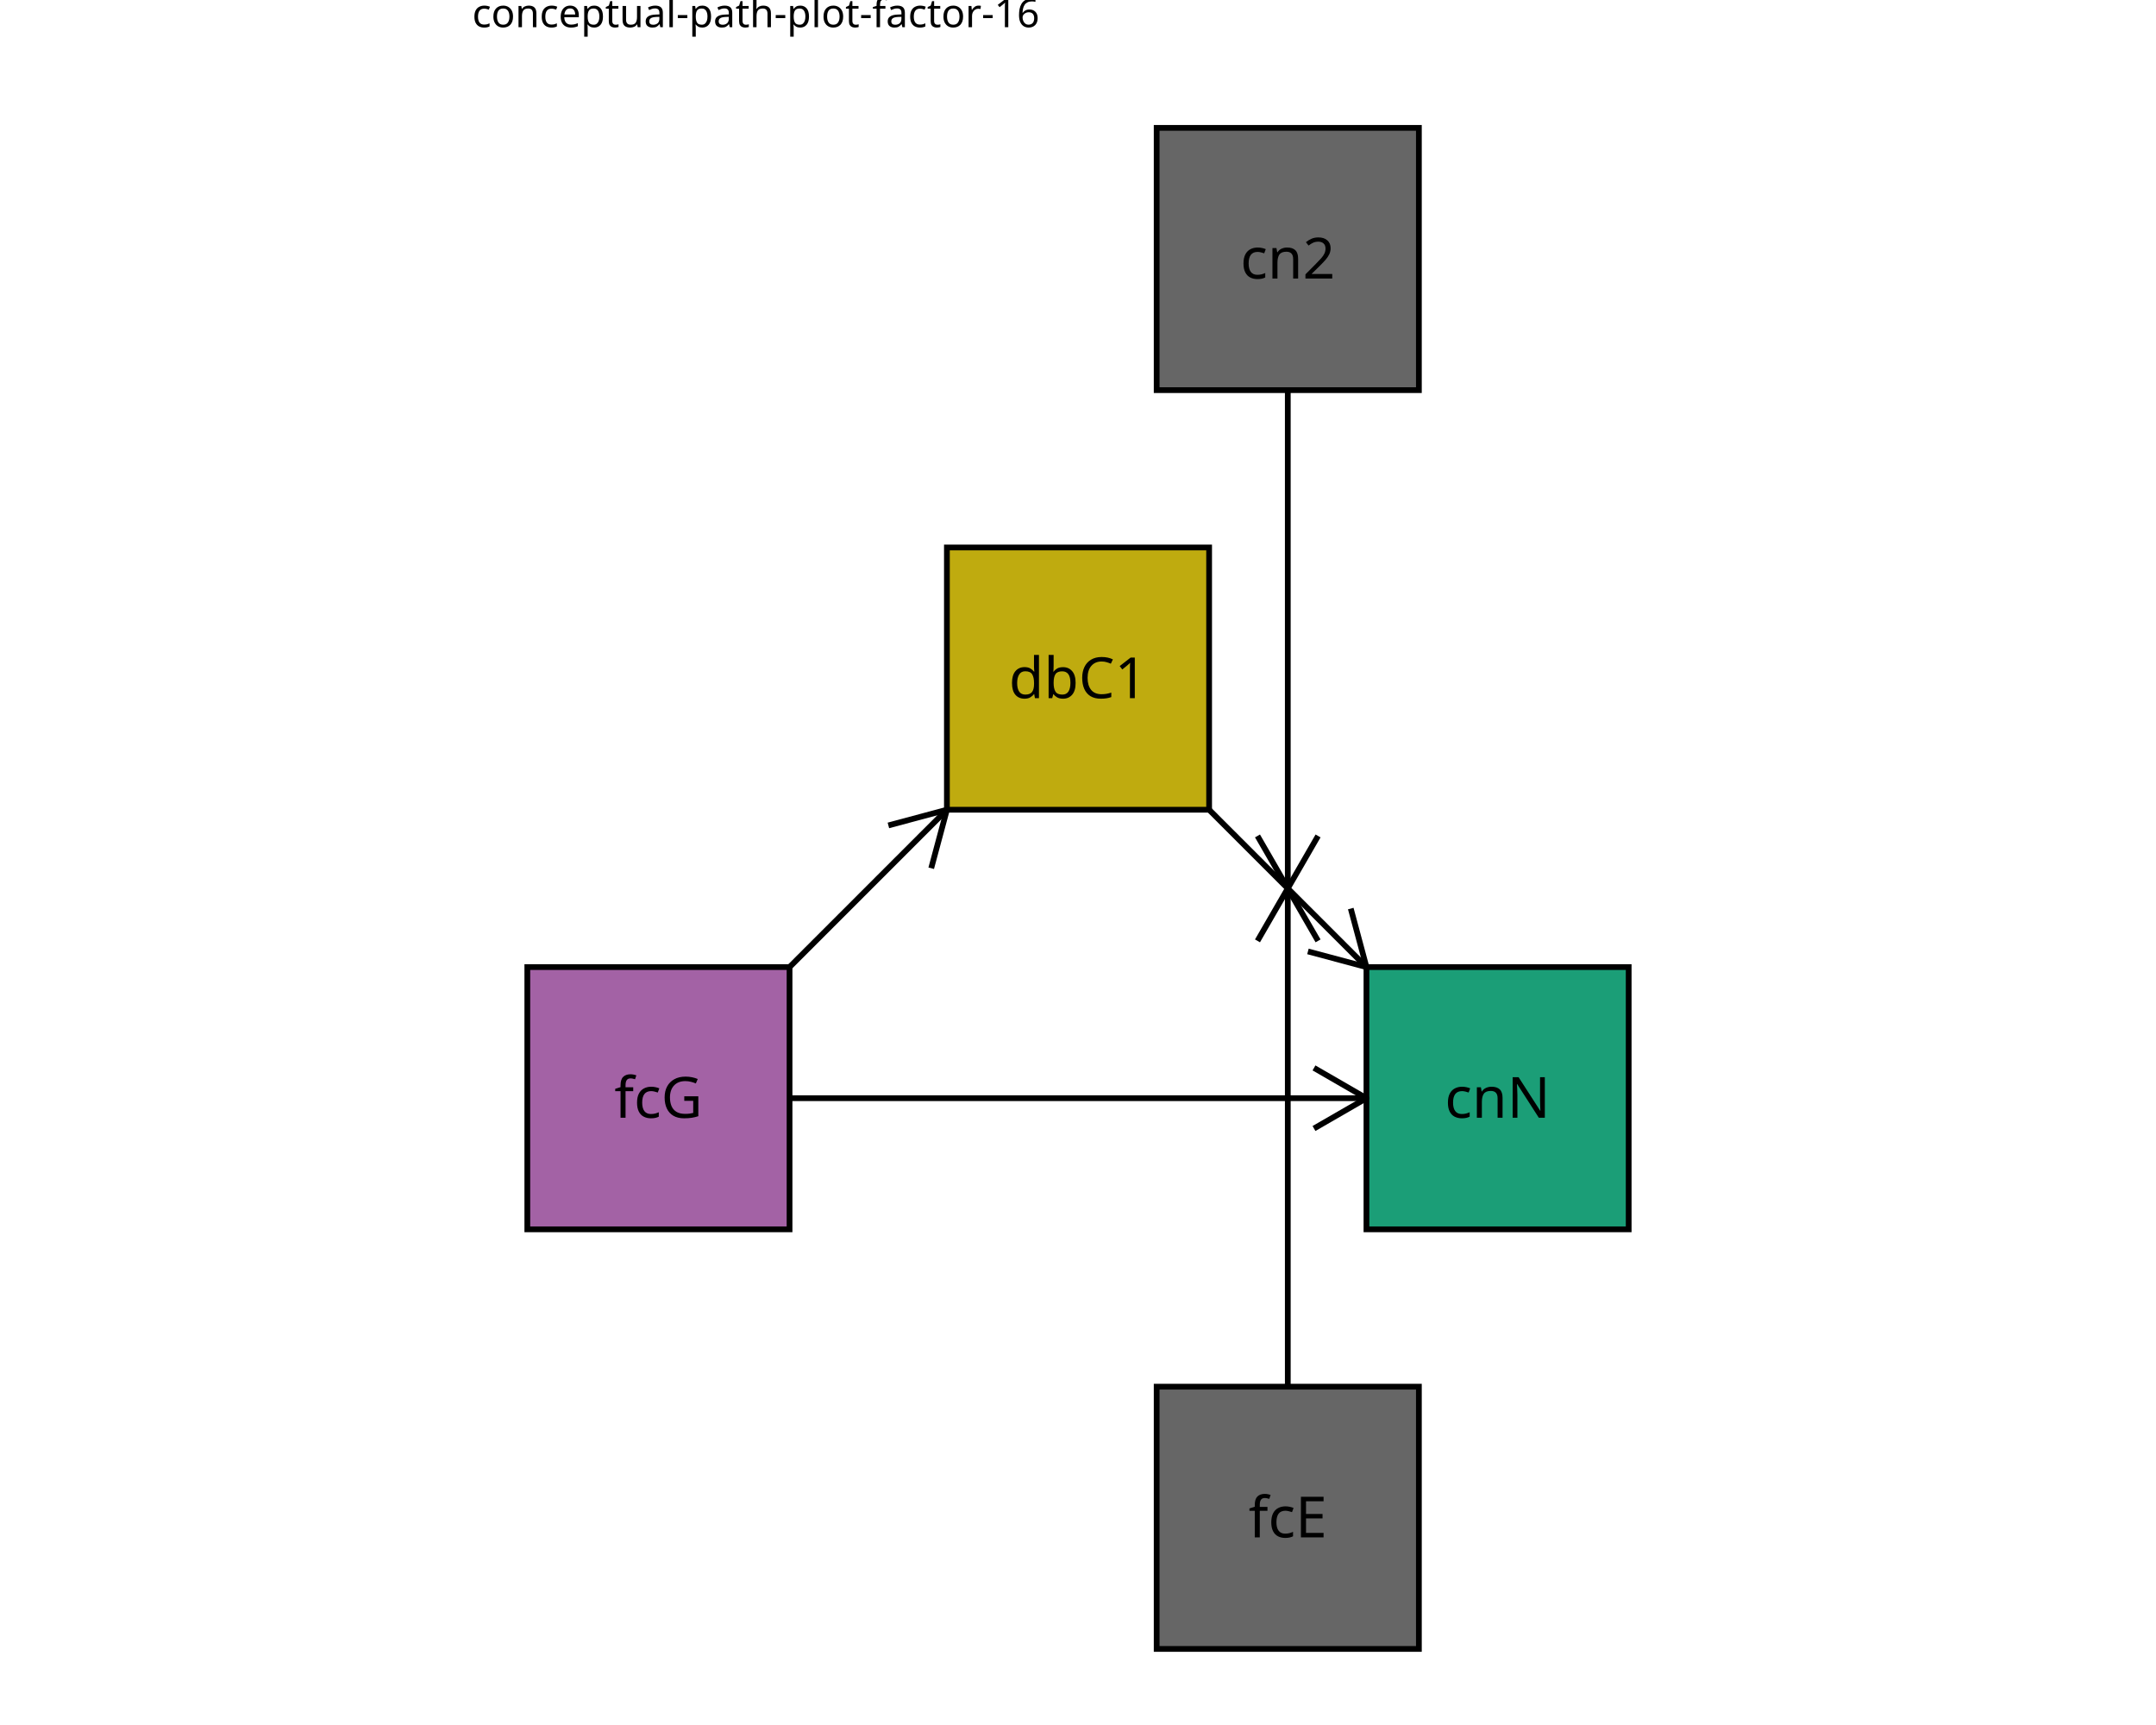
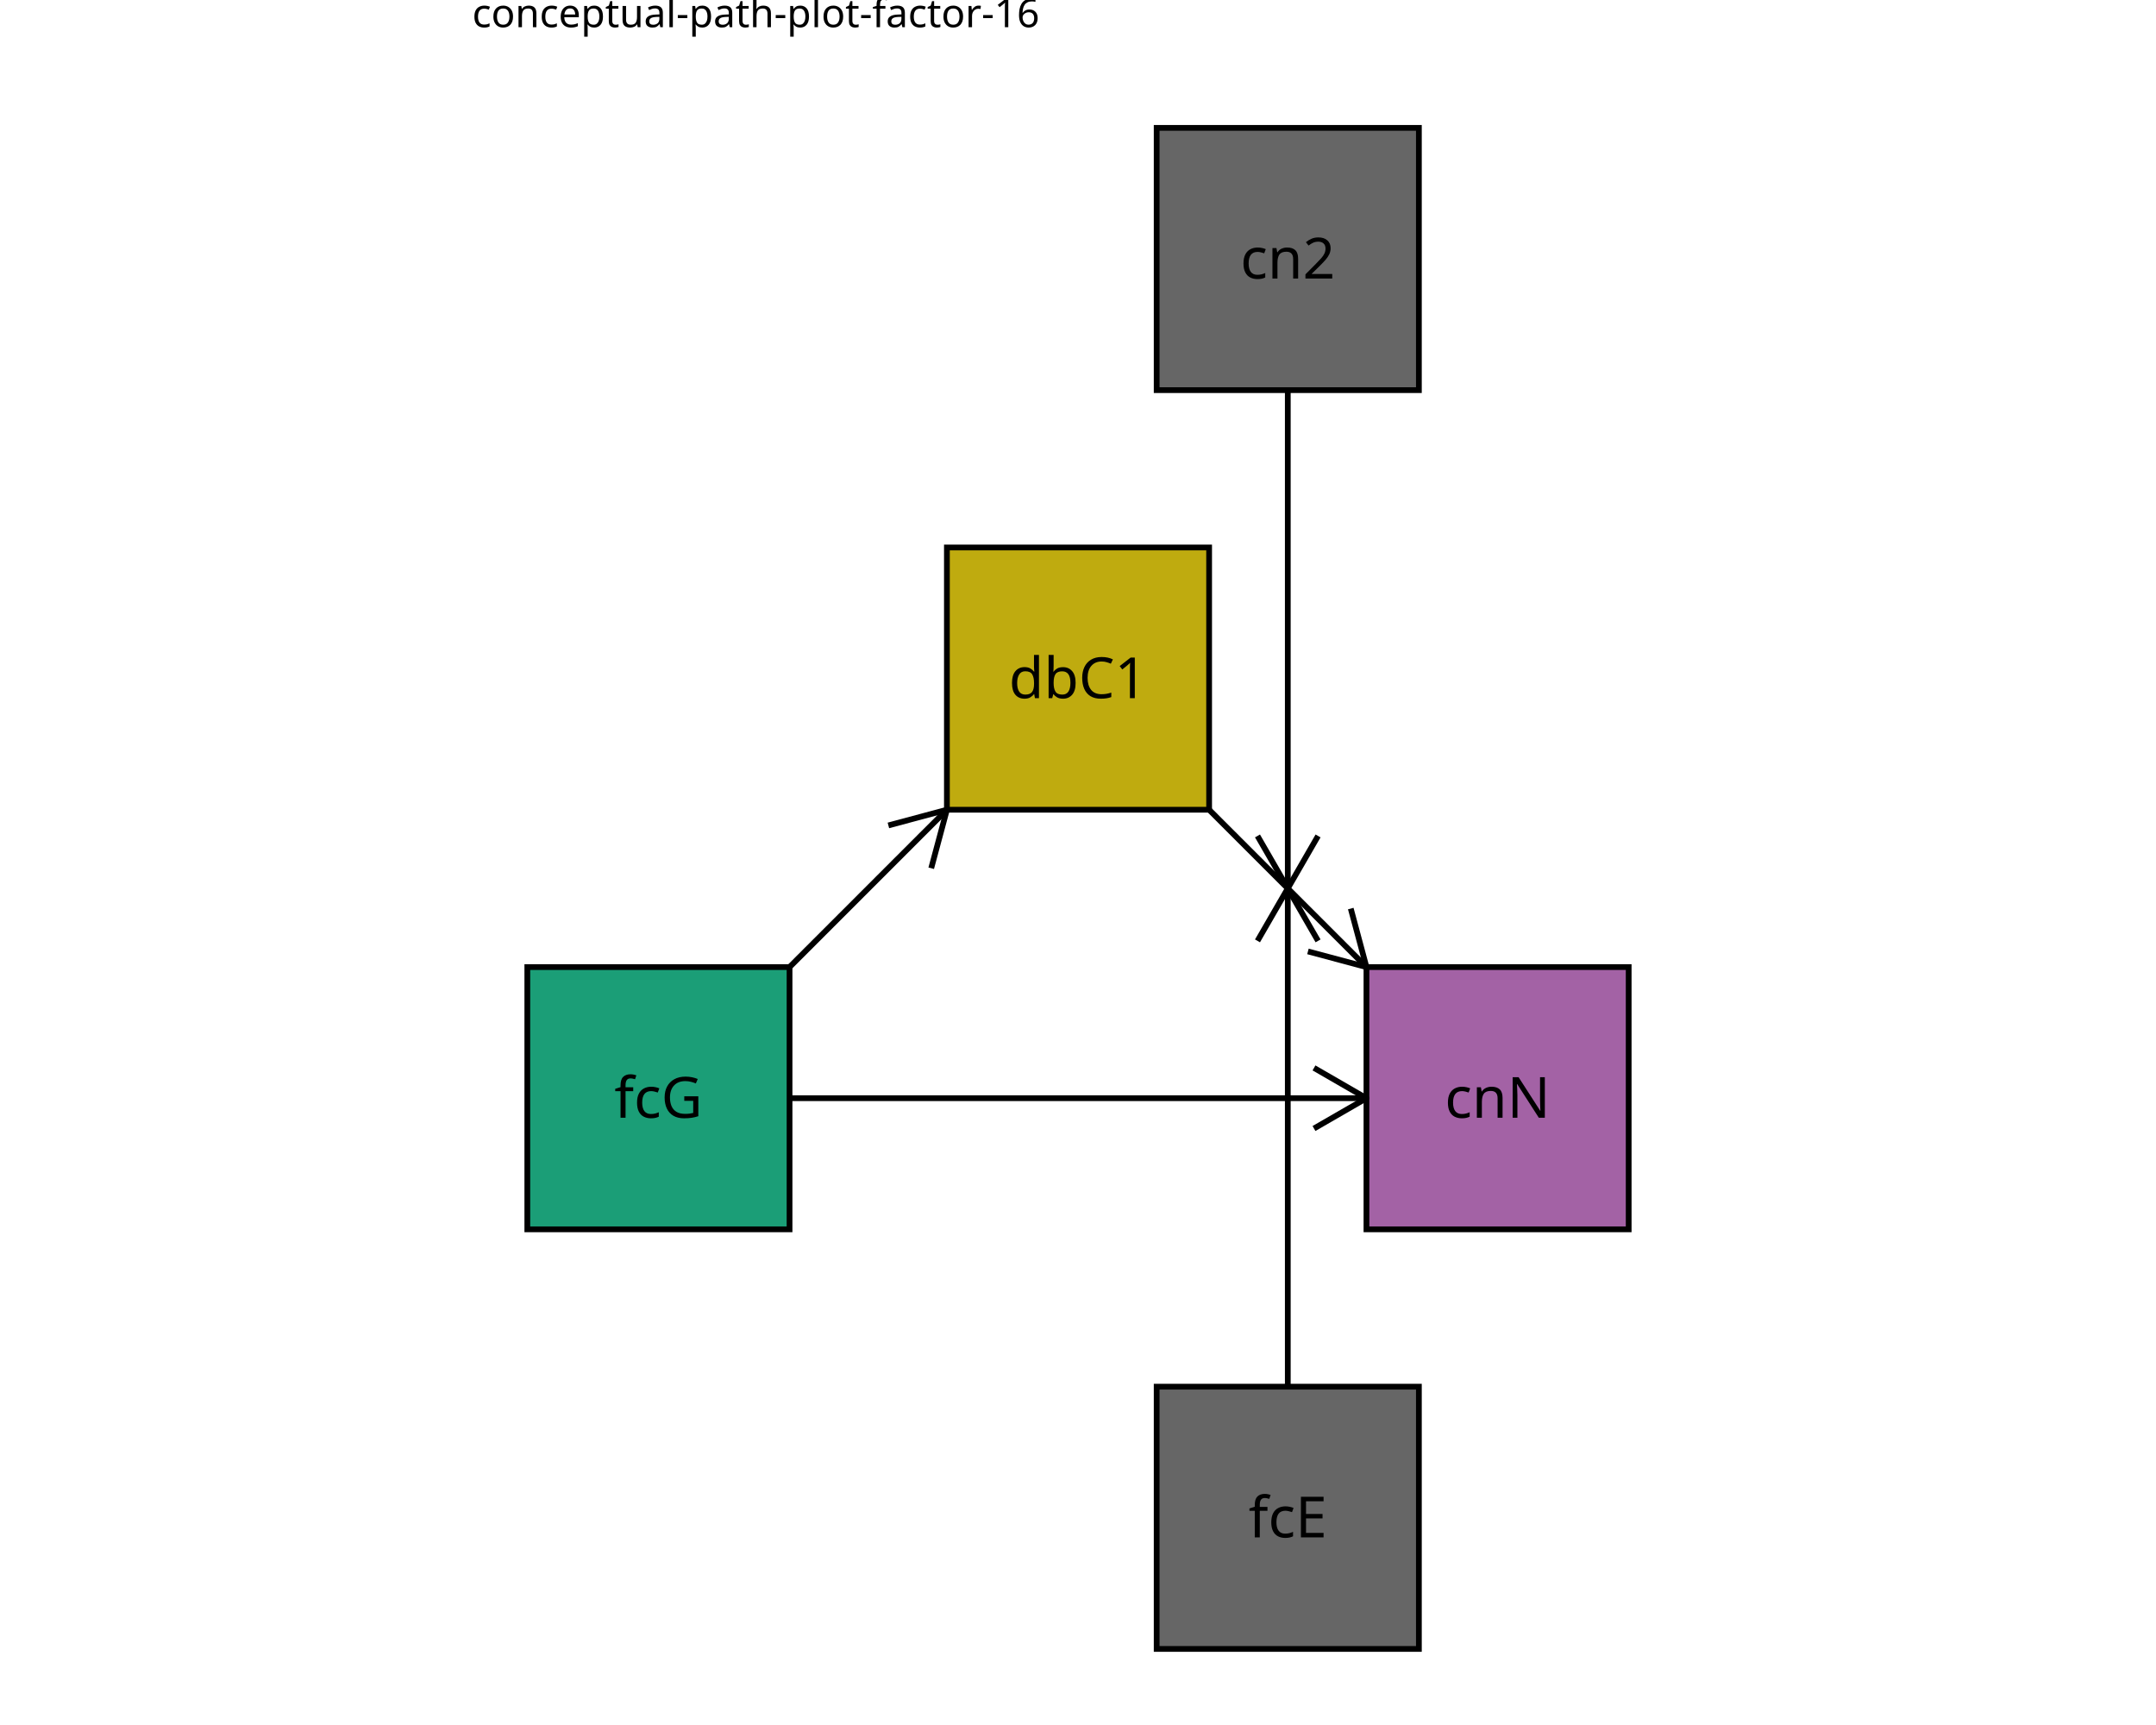
<svg xmlns="http://www.w3.org/2000/svg" class="svglite" data-engine-version="2.0" width="720.00pt" height="576.00pt" viewBox="0 0 720.00 576.00">
  <defs>
    <style type="text/css">
    .svglite line, .svglite polyline, .svglite polygon, .svglite path, .svglite rect, .svglite circle {
      fill: none;
      stroke: #000000;
      stroke-linecap: round;
      stroke-linejoin: round;
      stroke-miterlimit: 10.00;
    }
  </style>
  </defs>
  <rect width="100%" height="100%" style="stroke: none; fill: #FFFFFF;" />
  <defs>
    <clipPath id="cpMC4wMHw3MjAuMDB8MC4wMHw1NzYuMDA=">
      <rect x="0.00" y="0.00" width="720.00" height="576.00" />
    </clipPath>
  </defs>
  <g clip-path="url(#cpMC4wMHw3MjAuMDB8MC4wMHw1NzYuMDA=)">
</g>
  <defs>
    <clipPath id="cpMTU3LjcxfDU2Mi4yOXwwLjAwfDU3Ni4wMA==">
      <rect x="157.71" y="0.00" width="404.57" height="576.00" />
    </clipPath>
  </defs>
  <g clip-path="url(#cpMTU3LjcxfDU2Mi4yOXwwLjAwfDU3Ni4wMA==)">
    <rect x="157.71" y="0.00" width="404.57" height="576.00" style="stroke-width: 10.67; stroke: none;" />
  </g>
  <g clip-path="url(#cpMC4wMHw3MjAuMDB8MC4wMHw1NzYuMDA=)">
</g>
  <defs>
    <clipPath id="cpMTU3LjcxfDU2Mi4yOXwxNy4zMHw1NzYuMDA=">
      <rect x="157.71" y="17.30" width="404.57" height="558.70" />
    </clipPath>
  </defs>
  <g clip-path="url(#cpMTU3LjcxfDU2Mi4yOXwxNy4zMHw1NzYuMDA=)">
    <rect x="157.71" y="17.30" width="404.57" height="558.70" style="stroke-width: 10.67; stroke: none;" />
-     <rect x="176.10" y="322.92" width="87.57" height="87.57" style="stroke-width: 1.92; stroke-linecap: butt; stroke-linejoin: miter; fill: #A362A5;" />
-     <rect x="456.33" y="322.92" width="87.57" height="87.57" style="stroke-width: 1.92; stroke-linecap: butt; stroke-linejoin: miter; fill: #1B9E77;" />
+     <rect x="176.10" y="322.92" width="87.57" height="87.57" style="stroke-width: 1.92; stroke-linecap: butt; stroke-linejoin: miter; fill: #1B9E77;" />
+     <rect x="456.33" y="322.92" width="87.57" height="87.57" style="stroke-width: 1.92; stroke-linecap: butt; stroke-linejoin: miter; fill: #A362A5;" />
    <rect x="316.22" y="182.81" width="87.57" height="87.57" style="stroke-width: 1.92; stroke-linecap: butt; stroke-linejoin: miter; fill: #BFAB0F;" />
    <rect x="386.27" y="463.03" width="87.57" height="87.57" style="stroke-width: 1.92; stroke-linecap: butt; stroke-linejoin: miter; fill: #666666;" />
    <rect x="386.27" y="42.70" width="87.57" height="87.57" style="stroke-width: 1.92; stroke-linecap: butt; stroke-linejoin: miter; fill: #666666;" />
    <rect x="386.27" y="252.87" width="87.57" height="87.57" style="stroke-width: 1.92; stroke: none; stroke-linecap: butt; stroke-linejoin: miter;" />
    <rect x="386.27" y="252.87" width="87.57" height="87.57" style="stroke-width: 1.92; stroke: none; stroke-linecap: butt; stroke-linejoin: miter;" />
    <polyline points="263.67,366.71 265.18,366.71 268.01,366.71 270.84,366.71 273.67,366.71 276.50,366.71 279.33,366.71 282.16,366.71 284.99,366.71 287.82,366.71 290.65,366.71 293.48,366.71 296.31,366.71 299.14,366.71 301.97,366.71 304.80,366.71 307.63,366.71 310.47,366.71 313.30,366.71 316.13,366.71 318.96,366.71 321.79,366.71 324.62,366.71 327.45,366.71 330.28,366.71 333.11,366.71 335.94,366.71 338.77,366.71 341.60,366.71 344.43,366.71 347.26,366.71 350.09,366.71 352.92,366.71 355.75,366.71 358.58,366.71 361.42,366.71 364.25,366.71 367.08,366.71 369.91,366.71 372.74,366.71 375.57,366.71 378.40,366.71 381.23,366.71 384.06,366.71 386.89,366.71 389.72,366.71 392.55,366.71 395.38,366.71 398.21,366.71 401.04,366.71 403.87,366.71 406.70,366.71 409.53,366.71 412.37,366.71 415.20,366.71 418.03,366.71 420.86,366.71 423.69,366.71 426.52,366.71 429.35,366.71 432.18,366.71 435.01,366.71 437.84,366.71 440.67,366.71 443.50,366.71 446.33,366.71 449.16,366.71 451.99,366.71 454.82,366.71 456.33,366.71 " style="stroke-width: 1.92; stroke-linecap: butt;" />
    <polyline points="438.81,376.82 456.33,366.71 438.81,356.59 " style="stroke-width: 1.92; stroke-linecap: butt;" />
    <polyline points="263.67,322.92 263.76,322.83 265.18,321.42 266.59,320.00 268.01,318.59 269.42,317.17 270.84,315.76 272.25,314.34 273.67,312.93 275.08,311.51 276.50,310.10 277.91,308.68 279.33,307.27 280.74,305.85 282.16,304.44 283.58,303.02 284.99,301.61 286.41,300.19 287.82,298.77 289.24,297.36 290.65,295.94 292.07,294.53 293.48,293.11 294.90,291.70 296.31,290.28 297.73,288.87 299.14,287.45 300.56,286.04 301.97,284.62 303.39,283.21 304.80,281.79 306.22,280.38 307.63,278.96 309.05,277.55 310.47,276.13 311.88,274.72 313.30,273.30 314.71,271.88 316.13,270.47 316.22,270.38 " style="stroke-width: 1.92; stroke-linecap: butt;" />
    <polyline points="310.98,289.92 316.22,270.38 296.68,275.62 " style="stroke-width: 1.92; stroke-linecap: butt;" />
    <polyline points="403.78,270.38 403.87,270.47 405.29,271.88 406.70,273.30 408.12,274.72 409.53,276.13 410.95,277.55 412.37,278.96 413.78,280.38 415.20,281.79 416.61,283.21 418.03,284.62 419.44,286.04 420.86,287.45 422.27,288.87 423.69,290.28 425.10,291.70 426.52,293.11 427.93,294.53 429.35,295.94 430.76,297.36 432.18,298.77 433.59,300.19 435.01,301.61 436.42,303.02 437.84,304.44 439.26,305.85 440.67,307.27 442.09,308.68 443.50,310.10 444.92,311.51 446.33,312.93 447.75,314.34 449.16,315.76 450.58,317.17 451.99,318.59 453.41,320.00 454.82,321.42 456.24,322.83 456.33,322.92 " style="stroke-width: 1.92; stroke-linecap: butt;" />
    <polyline points="436.79,317.69 456.33,322.92 451.09,303.38 " style="stroke-width: 1.92; stroke-linecap: butt;" />
    <polyline points="430.06,463.03 430.06,462.24 430.06,460.12 430.06,457.99 430.06,455.87 430.06,453.75 430.06,451.62 430.06,449.50 430.06,447.38 430.06,445.26 430.06,443.13 430.06,441.01 430.06,438.89 430.06,436.76 430.06,434.64 430.06,432.52 430.06,430.40 430.06,428.27 430.06,426.15 430.06,424.03 430.06,421.90 430.06,419.78 430.06,417.66 430.06,415.53 430.06,413.41 430.06,411.29 430.06,409.17 430.06,407.04 430.06,404.92 430.06,402.80 430.06,400.67 430.06,398.55 430.06,396.43 430.06,394.31 430.06,392.18 430.06,390.06 430.06,387.94 430.06,385.81 430.06,383.69 430.06,381.57 430.06,379.45 430.06,377.32 430.06,375.20 430.06,373.08 430.06,370.95 430.06,368.83 430.06,366.71 430.06,364.59 430.06,362.46 430.06,360.34 430.06,358.22 430.06,356.09 430.06,353.97 430.06,351.85 430.06,349.72 430.06,347.60 430.06,345.48 430.06,343.36 430.06,341.23 430.06,339.11 430.06,336.99 430.06,334.86 430.06,332.74 430.06,330.62 430.06,328.50 430.06,326.37 430.06,324.25 430.06,322.13 430.06,320.00 430.06,317.88 430.06,315.76 430.06,313.64 430.06,311.51 430.06,309.39 430.06,307.27 430.06,305.14 430.06,303.02 430.06,300.90 430.06,298.77 430.06,296.65 " style="stroke-width: 1.92; stroke-linecap: butt;" />
    <polyline points="440.17,314.17 430.06,296.65 419.94,314.17 " style="stroke-width: 1.92; stroke-linecap: butt;" />
    <polyline points="430.06,130.27 430.06,131.07 430.06,133.19 430.06,135.31 430.06,137.43 430.06,139.56 430.06,141.68 430.06,143.80 430.06,145.93 430.06,148.05 430.06,150.17 430.06,152.29 430.06,154.42 430.06,156.54 430.06,158.66 430.06,160.79 430.06,162.91 430.06,165.03 430.06,167.15 430.06,169.28 430.06,171.40 430.06,173.52 430.06,175.65 430.06,177.77 430.06,179.89 430.06,182.02 430.06,184.14 430.06,186.26 430.06,188.38 430.06,190.51 430.06,192.63 430.06,194.75 430.06,196.88 430.06,199.00 430.06,201.12 430.06,203.24 430.06,205.37 430.06,207.49 430.06,209.61 430.06,211.74 430.06,213.86 430.06,215.98 430.06,218.10 430.06,220.23 430.06,222.35 430.06,224.47 430.06,226.60 430.06,228.72 430.06,230.84 430.06,232.96 430.06,235.09 430.06,237.21 430.06,239.33 430.06,241.46 430.06,243.58 430.06,245.70 430.06,247.83 430.06,249.95 430.06,252.07 430.06,254.19 430.06,256.32 430.06,258.44 430.06,260.56 430.06,262.69 430.06,264.81 430.06,266.93 430.06,269.05 430.06,271.18 430.06,273.30 430.06,275.42 430.06,277.55 430.06,279.67 430.06,281.79 430.06,283.91 430.06,286.04 430.06,288.16 430.06,290.28 430.06,292.41 430.06,294.53 430.06,296.65 " style="stroke-width: 1.92; stroke-linecap: butt;" />
    <polyline points="419.94,279.13 430.06,296.65 440.17,279.13 " style="stroke-width: 1.92; stroke-linecap: butt;" />
    <text x="219.89" y="373.23" text-anchor="middle" style="font-size: 18.97px; font-family: sans;" textLength="29.52px" lengthAdjust="spacingAndGlyphs">fcG</text>
    <text x="500.11" y="373.23" text-anchor="middle" style="font-size: 18.97px; font-family: sans;" textLength="33.74px" lengthAdjust="spacingAndGlyphs">cnN</text>
    <text x="360.00" y="233.12" text-anchor="middle" style="font-size: 18.97px; font-family: sans;" textLength="45.35px" lengthAdjust="spacingAndGlyphs">dbC1</text>
    <text x="430.06" y="513.35" text-anchor="middle" style="font-size: 18.97px; font-family: sans;" textLength="27.42px" lengthAdjust="spacingAndGlyphs">fcE</text>
    <text x="430.06" y="93.01" text-anchor="middle" style="font-size: 18.97px; font-family: sans;" textLength="30.59px" lengthAdjust="spacingAndGlyphs">cn2</text>
  </g>
  <g clip-path="url(#cpMC4wMHw3MjAuMDB8MC4wMHw1NzYuMDA=)">
    <text x="157.71" y="9.08" style="font-size: 13.20px; font-family: sans;" textLength="176.12px" lengthAdjust="spacingAndGlyphs">conceptual-path-plot-factor-16</text>
  </g>
</svg>
